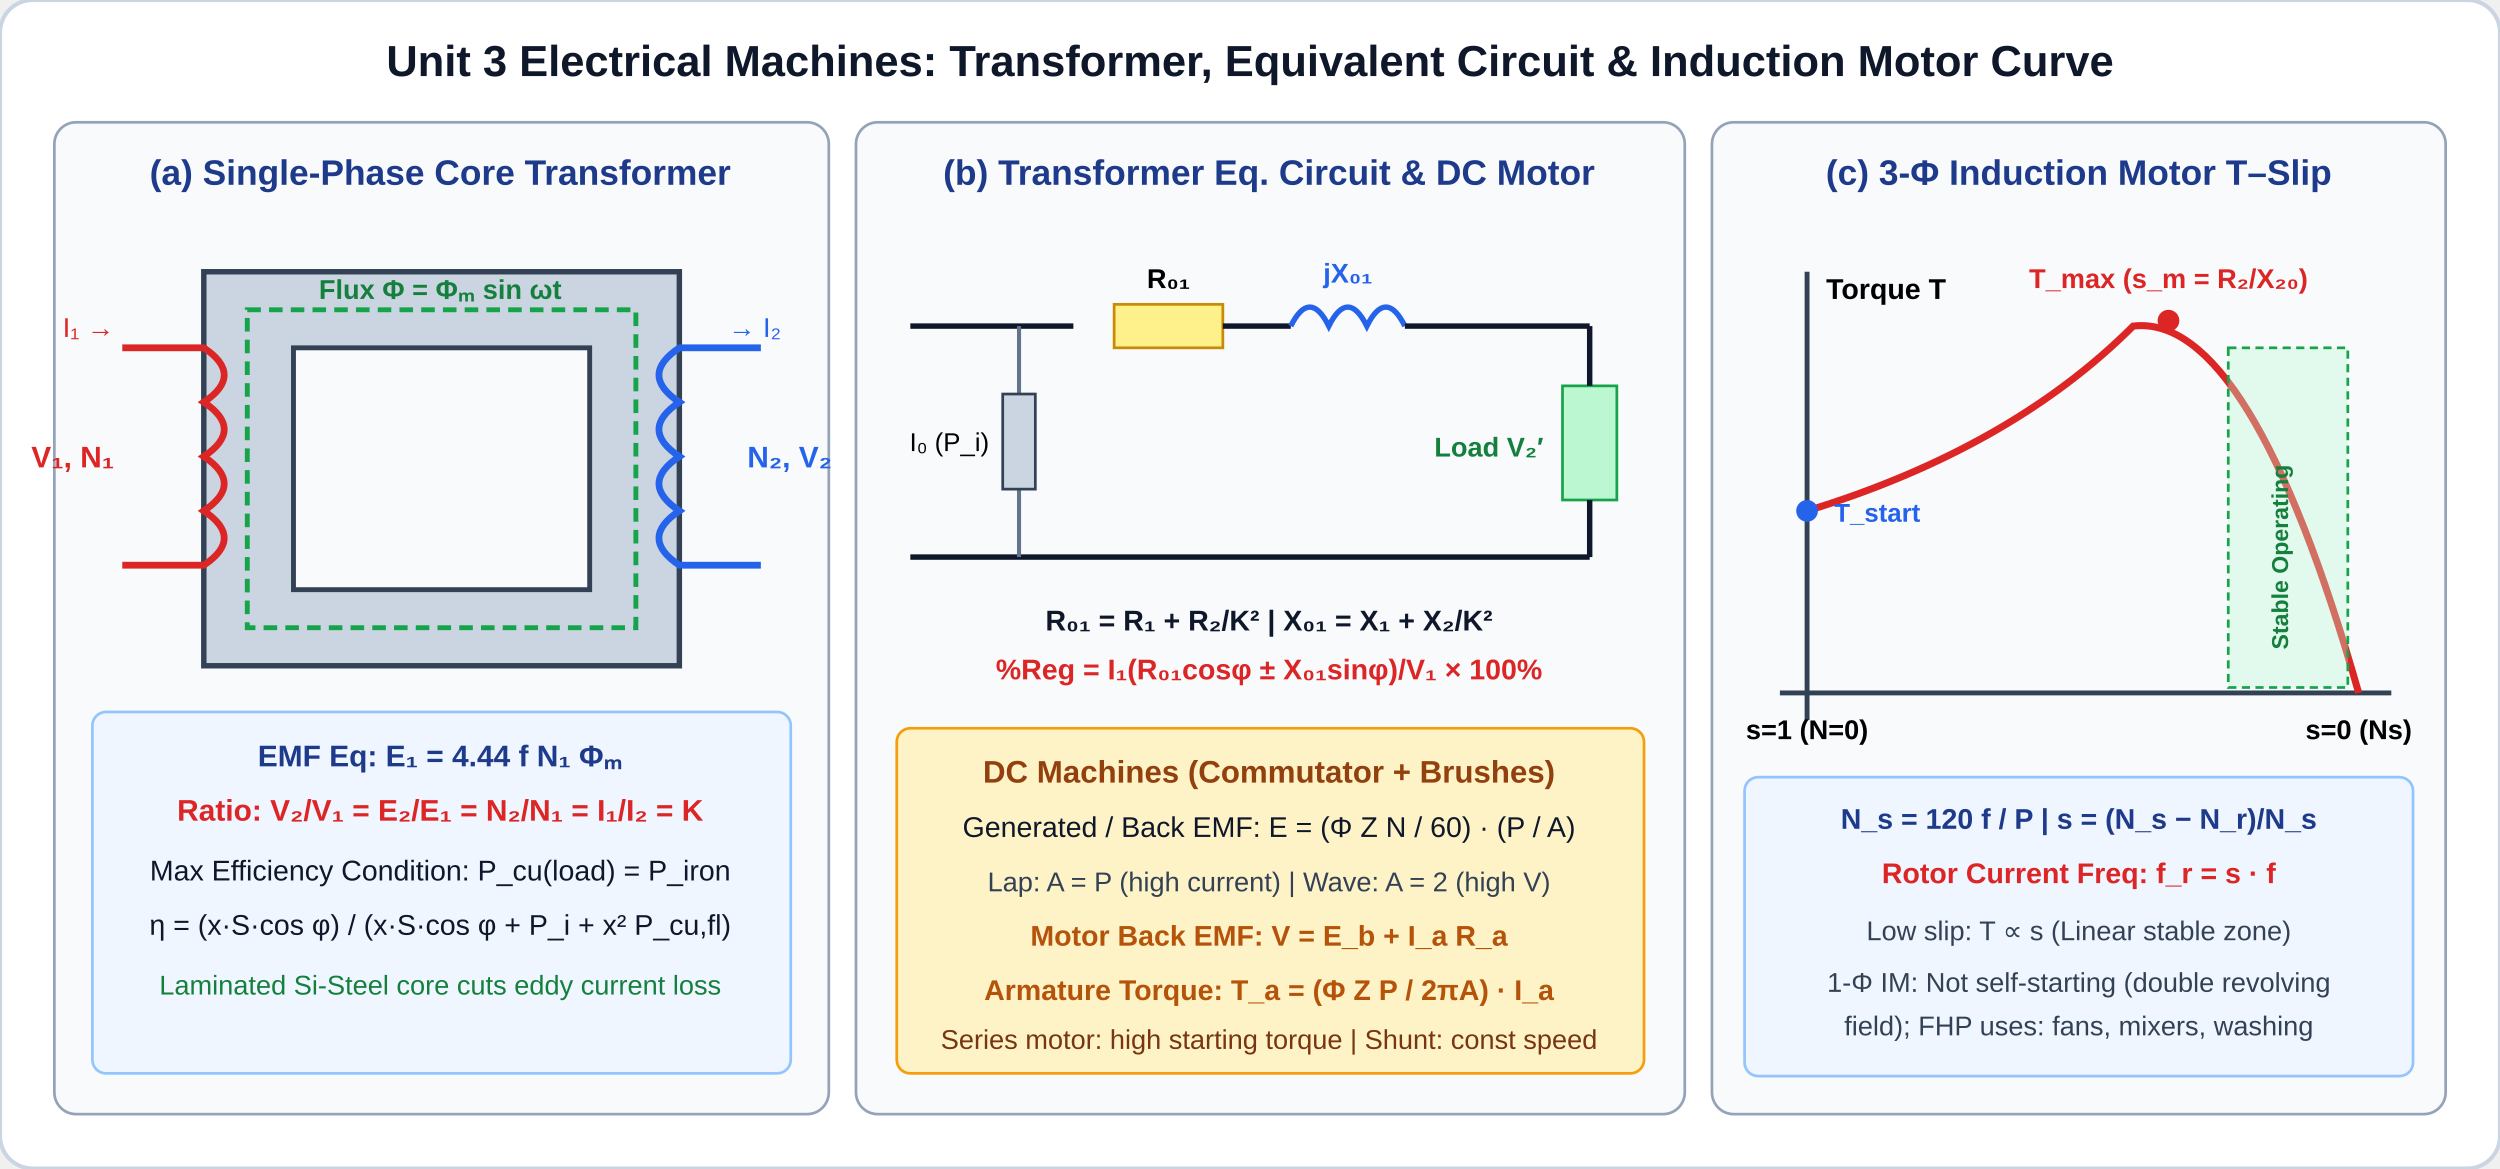
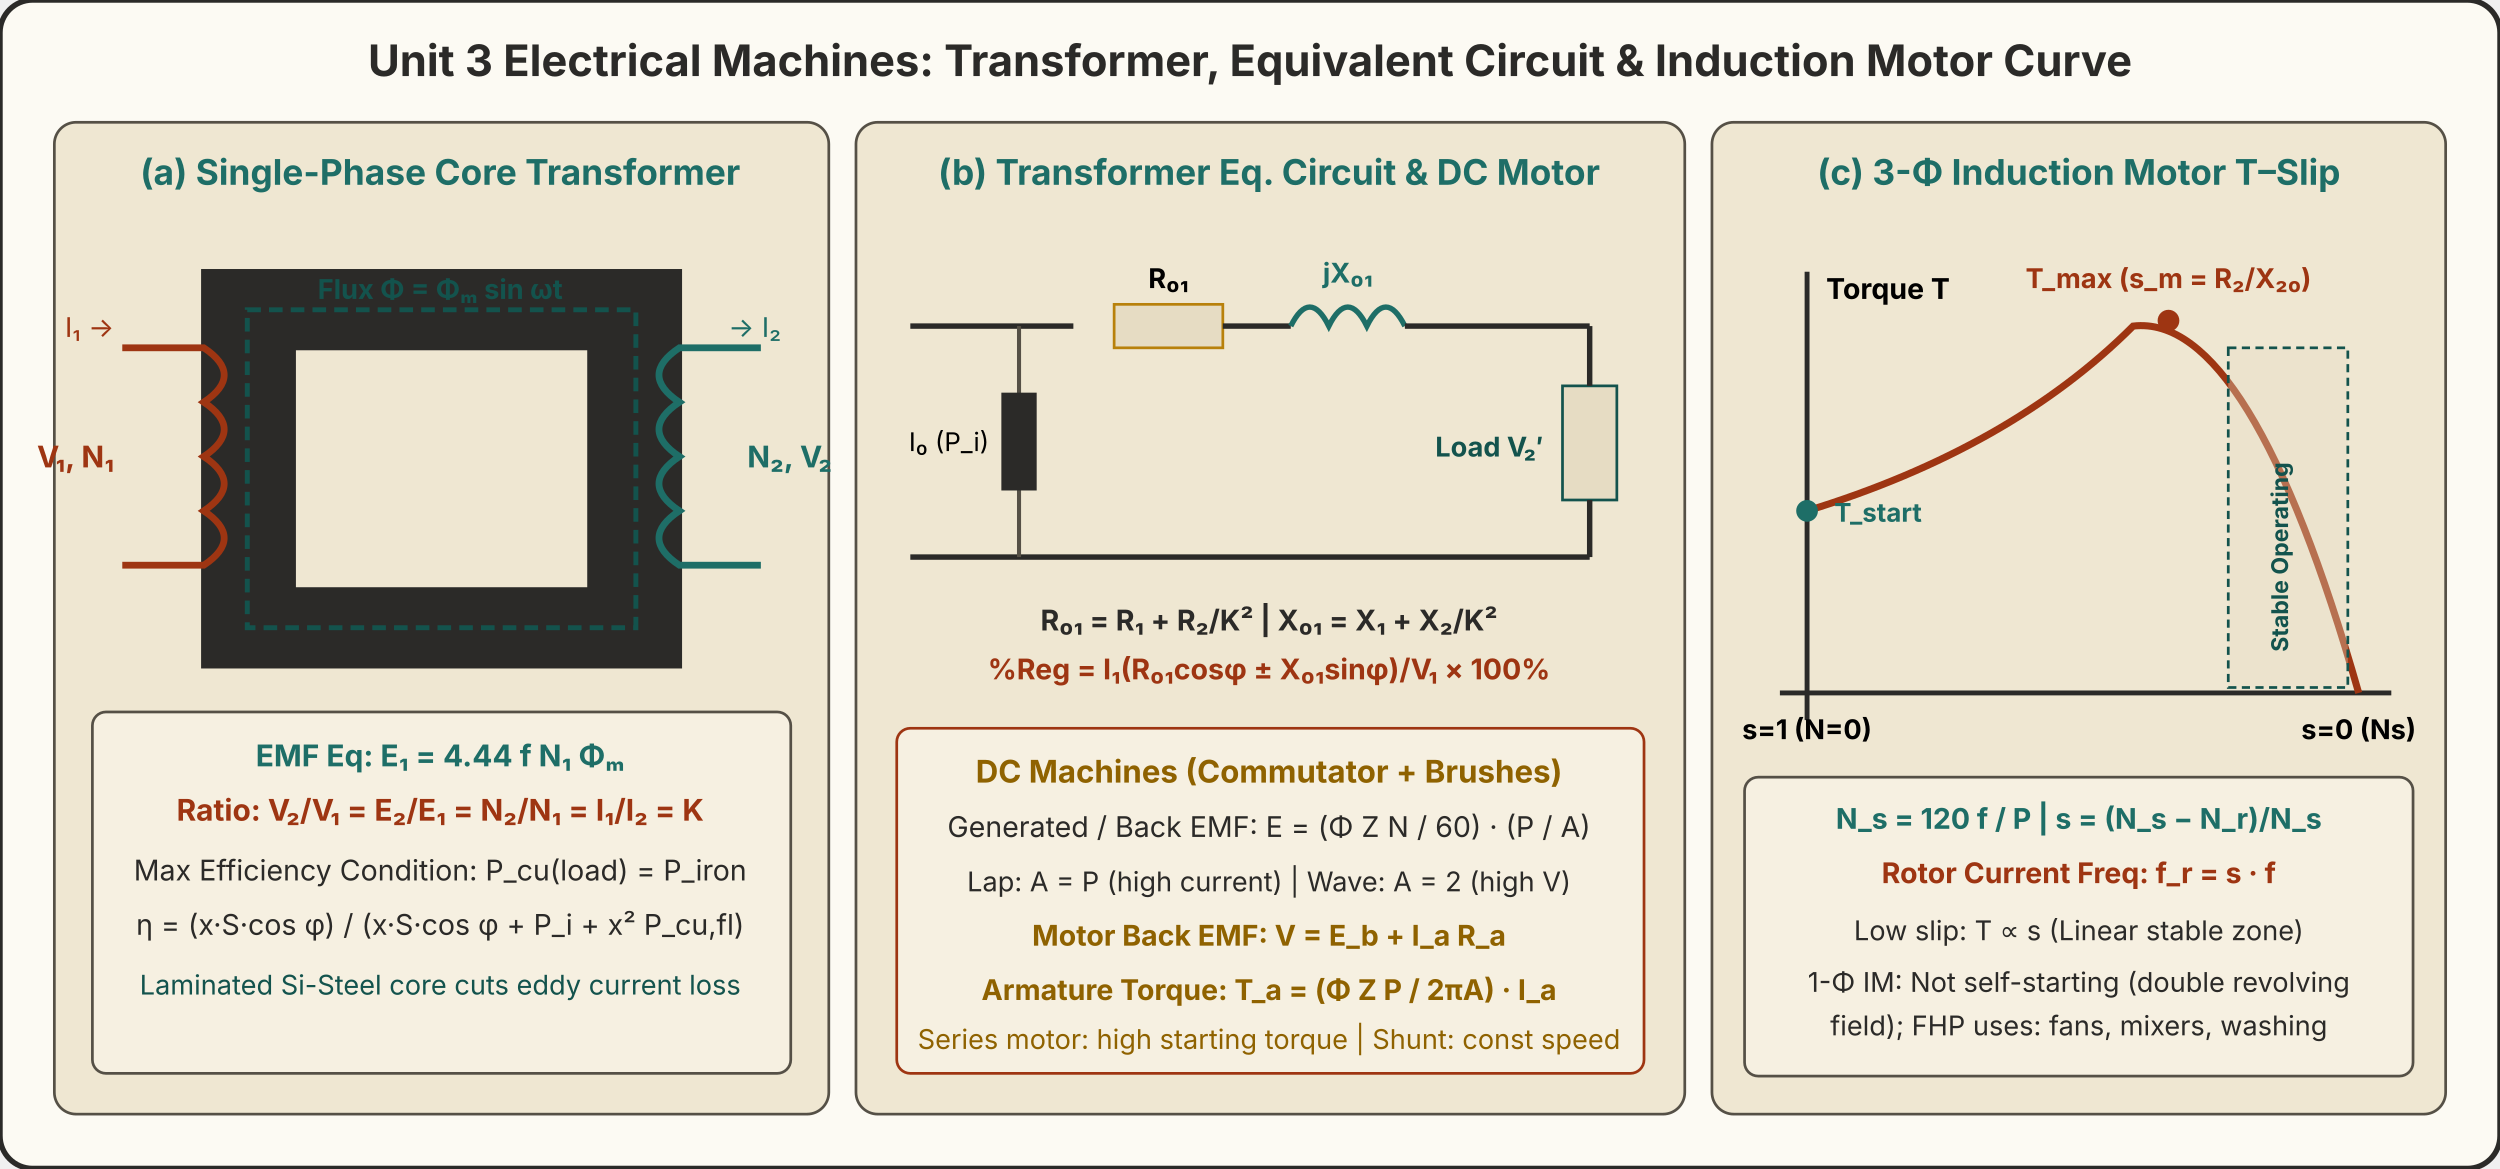
- <svg xmlns="http://www.w3.org/2000/svg" viewBox="0 0 920 430" width="920" height="430">
-   <rect width="920" height="430" rx="12" fill="#ffffff" stroke="#cbd5e1" stroke-width="1.5" />
-   <text x="460" y="28" text-anchor="middle" font-family="Arial, sans-serif" font-size="16" font-weight="bold" fill="#0f172a">Unit 3 Electrical Machines: Transformer, Equivalent Circuit &amp; Induction Motor Curve</text>
-   <rect x="20" y="45" width="285" height="365" rx="8" fill="#f8fafc" stroke="#94a3b8" />
-   <text x="162" y="68" text-anchor="middle" font-family="Arial, sans-serif" font-size="13" font-weight="bold" fill="#1e3a8a">(a) Single-Phase Core Transformer</text>
-   <rect x="75" y="100" width="175" height="145" fill="#cbd5e1" stroke="#334155" stroke-width="2" />
-   <rect x="108" y="128" width="109" height="89" fill="#f8fafc" stroke="#334155" stroke-width="1.8" />
-   <rect x="91" y="114" width="143" height="117" fill="none" stroke="#16a34a" stroke-width="1.8" stroke-dasharray="5,3" />
-   <text x="162" y="110" text-anchor="middle" font-family="Arial, sans-serif" font-size="10" font-weight="bold" fill="#15803d">Flux Φ = Φₘ sin ωt</text>
-   <path d="M 45 128 L 75 128 Q 90 138 75 148 Q 90 158 75 168 Q 90 178 75 188 Q 90 198 75 208 L 45 208" fill="none" stroke="#dc2626" stroke-width="2.5" />
-   <text x="42" y="172" text-anchor="end" font-family="Arial, sans-serif" font-size="11" font-weight="bold" fill="#dc2626">V₁, N₁</text>
-   <text x="42" y="124" text-anchor="end" font-family="Arial, sans-serif" font-size="10" fill="#dc2626">I₁ →</text>
-   <path d="M 280 128 L 250 128 Q 235 138 250 148 Q 235 158 250 168 Q 235 178 250 188 Q 235 198 250 208 L 280 208" fill="none" stroke="#2563eb" stroke-width="2.5" />
-   <text x="275" y="172" font-family="Arial, sans-serif" font-size="11" font-weight="bold" fill="#2563eb">N₂, V₂</text>
-   <text x="268" y="124" font-family="Arial, sans-serif" font-size="10" fill="#2563eb">→ I₂</text>
-   <rect x="34" y="262" width="257" height="133" rx="5" fill="#eff6ff" stroke="#93c5fd" />
-   <text x="162" y="282" text-anchor="middle" font-family="Arial, sans-serif" font-size="11" font-weight="bold" fill="#1e3a8a">EMF Eq: E₁ = 4.44 f N₁ Φₘ</text>
-   <text x="162" y="302" text-anchor="middle" font-family="Arial, sans-serif" font-size="11" font-weight="bold" fill="#dc2626">Ratio: V₂/V₁ = E₂/E₁ = N₂/N₁ = I₁/I₂ = K</text>
-   <text x="162" y="324" text-anchor="middle" font-family="Arial, sans-serif" font-size="10.5" fill="#0f172a">Max Efficiency Condition: P_cu(load) = P_iron</text>
-   <text x="162" y="344" text-anchor="middle" font-family="Arial, sans-serif" font-size="10.5" fill="#0f172a">η = (x·S·cos φ) / (x·S·cos φ + P_i + x² P_cu,fl)</text>
-   <text x="162" y="366" text-anchor="middle" font-family="Arial, sans-serif" font-size="10" fill="#15803d">Laminated Si-Steel core cuts eddy current loss</text>
-   <rect x="315" y="45" width="305" height="365" rx="8" fill="#f8fafc" stroke="#94a3b8" />
-   <text x="467" y="68" text-anchor="middle" font-family="Arial, sans-serif" font-size="13" font-weight="bold" fill="#1e3a8a">(b) Transformer Eq. Circuit &amp; DC Motor</text>
-   <line x1="335" y1="120" x2="395" y2="120" stroke="#0f172a" stroke-width="2" />
-   <line x1="335" y1="205" x2="585" y2="205" stroke="#0f172a" stroke-width="2" />
-   <line x1="375" y1="120" x2="375" y2="205" stroke="#64748b" stroke-width="1.5" />
-   <rect x="369" y="145" width="12" height="35" fill="#cbd5e1" stroke="#334155" />
-   <text x="364" y="166" text-anchor="end" font-family="Arial, sans-serif" font-size="9.5">I₀ (P_i)</text>
-   <rect x="410" y="112" width="40" height="16" fill="#fef08a" stroke="#ca8a04" />
-   <text x="430" y="106" text-anchor="middle" font-family="Arial, sans-serif" font-size="10" font-weight="bold">R₀₁</text>
-   <line x1="450" y1="120" x2="475" y2="120" stroke="#0f172a" stroke-width="2" />
-   <path d="M 475 120 Q 482 106 489 120 Q 496 106 503 120 Q 510 106 517 120" fill="none" stroke="#2563eb" stroke-width="2" />
-   <text x="496" y="104" text-anchor="middle" font-family="Arial, sans-serif" font-size="10" font-weight="bold" fill="#2563eb">jX₀₁</text>
-   <line x1="517" y1="120" x2="585" y2="120" stroke="#0f172a" stroke-width="2" />
-   <rect x="575" y="142" width="20" height="42" fill="#bbf7d0" stroke="#16a34a" />
-   <line x1="585" y1="120" x2="585" y2="142" stroke="#0f172a" stroke-width="2" />
-   <line x1="585" y1="184" x2="585" y2="205" stroke="#0f172a" stroke-width="2" />
-   <text x="568" y="168" text-anchor="end" font-family="Arial, sans-serif" font-size="10" font-weight="bold" fill="#15803d">Load V₂′</text>
-   <text x="467" y="232" text-anchor="middle" font-family="Arial, sans-serif" font-size="10.5" font-weight="bold" fill="#0f172a">R₀₁ = R₁ + R₂/K²  |  X₀₁ = X₁ + X₂/K²</text>
-   <text x="467" y="250" text-anchor="middle" font-family="Arial, sans-serif" font-size="10.5" font-weight="bold" fill="#dc2626">%Reg = I₁(R₀₁cosφ ± X₀₁sinφ)/V₁ × 100%</text>
-   <rect x="330" y="268" width="275" height="127" rx="5" fill="#fef3c7" stroke="#f59e0b" />
-   <text x="467" y="288" text-anchor="middle" font-family="Arial, sans-serif" font-size="11.5" font-weight="bold" fill="#92400e">DC Machines (Commutator + Brushes)</text>
-   <text x="467" y="308" text-anchor="middle" font-family="Arial, sans-serif" font-size="10.5" fill="#0f172a">Generated / Back EMF: E = (Φ Z N / 60) · (P / A)</text>
-   <text x="467" y="328" text-anchor="middle" font-family="Arial, sans-serif" font-size="10" fill="#334155">Lap: A = P (high current) | Wave: A = 2 (high V)</text>
-   <text x="467" y="348" text-anchor="middle" font-family="Arial, sans-serif" font-size="10.5" font-weight="bold" fill="#b45309">Motor Back EMF: V = E_b + I_a R_a</text>
-   <text x="467" y="368" text-anchor="middle" font-family="Arial, sans-serif" font-size="10.5" font-weight="bold" fill="#b45309">Armature Torque: T_a = (Φ Z P / 2πA) · I_a</text>
-   <text x="467" y="386" text-anchor="middle" font-family="Arial, sans-serif" font-size="10" fill="#78350f">Series motor: high starting torque | Shunt: const speed</text>
-   <rect x="630" y="45" width="270" height="365" rx="8" fill="#f8fafc" stroke="#94a3b8" />
-   <text x="765" y="68" text-anchor="middle" font-family="Arial, sans-serif" font-size="13" font-weight="bold" fill="#1e3a8a">(c) 3-Φ Induction Motor T–Slip</text>
-   <line x1="655" y1="255" x2="880" y2="255" stroke="#334155" stroke-width="1.8" />
-   <line x1="665" y1="265" x2="665" y2="100" stroke="#334155" stroke-width="1.8" />
-   <text x="672" y="110" font-family="Arial, sans-serif" font-size="10.5" font-weight="bold">Torque T</text>
-   <text x="665" y="272" text-anchor="middle" font-family="Arial, sans-serif" font-size="10" font-weight="bold">s=1 (N=0)</text>
-   <text x="868" y="272" text-anchor="middle" font-family="Arial, sans-serif" font-size="10" font-weight="bold">s=0 (Ns)</text>
-   <path d="M 665 188 Q 740 165 785 120 Q 828 115 868 255" fill="none" stroke="#dc2626" stroke-width="2.6" />
-   <circle cx="665" cy="188" r="4" fill="#2563eb" />
-   <text x="675" y="192" font-family="Arial, sans-serif" font-size="9.5" font-weight="bold" fill="#2563eb">T_start</text>
-   <circle cx="798" cy="118" r="4" fill="#dc2626" />
-   <text x="798" y="106" text-anchor="middle" font-family="Arial, sans-serif" font-size="10" font-weight="bold" fill="#dc2626">T_max (s_m = R₂/X₂₀)</text>
-   <rect x="820" y="128" width="44" height="125" fill="#bbf7d0" fill-opacity="0.35" stroke="#16a34a" stroke-dasharray="3,2" />
-   <text x="842" y="205" text-anchor="middle" font-family="Arial, sans-serif" font-size="8.5" font-weight="bold" fill="#15803d" transform="rotate(-90 842 205)">Stable Operating</text>
-   <rect x="642" y="286" width="246" height="110" rx="5" fill="#eff6ff" stroke="#93c5fd" />
-   <text x="765" y="305" text-anchor="middle" font-family="Arial, sans-serif" font-size="10.5" font-weight="bold" fill="#1e3a8a">N_s = 120 f / P  |  s = (N_s − N_r)/N_s</text>
-   <text x="765" y="325" text-anchor="middle" font-family="Arial, sans-serif" font-size="10.5" font-weight="bold" fill="#dc2626">Rotor Current Freq: f_r = s · f</text>
-   <text x="765" y="346" text-anchor="middle" font-family="Arial, sans-serif" font-size="10" fill="#334155">Low slip: T ∝ s (Linear stable zone)</text>
-   <text x="765" y="365" text-anchor="middle" font-family="Arial, sans-serif" font-size="10" fill="#334155">1-Φ IM: Not self-starting (double revolving</text>
-   <text x="765" y="381" text-anchor="middle" font-family="Arial, sans-serif" font-size="10" fill="#334155">field); FHP uses: fans, mixers, washing</text>
+ <svg xmlns="http://www.w3.org/2000/svg" viewBox="0 0 920 430">
+   <rect width="920" height="430" rx="12" fill="#fcfaf3" stroke="#2b2a28" stroke-width="2" />
+   <text x="460" y="28" text-anchor="middle" font-family="Inter, system-ui, sans-serif" font-size="16" font-weight="bold" fill="#2b2a28">Unit 3 Electrical Machines: Transformer, Equivalent Circuit &amp; Induction Motor Curve</text>
+   <rect x="20" y="45" width="285" height="365" rx="8" fill="#efe7d2" stroke="#555046" />
+   <text x="162" y="68" text-anchor="middle" font-family="Inter, system-ui, sans-serif" font-size="13" font-weight="bold" fill="#1e6e67">(a) Single-Phase Core Transformer</text>
+   <rect x="75" y="100" width="175" height="145" fill="#2b2a28" stroke="#2b2a28" stroke-width="2" />
+   <rect x="108" y="128" width="109" height="89" fill="#efe7d2" stroke="#2b2a28" stroke-width="1.8" />
+   <rect x="91" y="114" width="143" height="117" fill="none" stroke="#13534d" stroke-width="1.8" stroke-dasharray="5,3" />
+   <text x="162" y="110" text-anchor="middle" font-family="Inter, system-ui, sans-serif" font-size="10" font-weight="bold" fill="#13534d">Flux Φ = Φₘ sin ωt</text>
+   <path d="M 45 128 L 75 128 Q 90 138 75 148 Q 90 158 75 168 Q 90 178 75 188 Q 90 198 75 208 L 45 208" fill="none" stroke="#9e3512" stroke-width="2.5" />
+   <text x="42" y="172" text-anchor="end" font-family="Inter, system-ui, sans-serif" font-size="11" font-weight="bold" fill="#9e3512">V₁, N₁</text>
+   <text x="42" y="124" text-anchor="end" font-family="Inter, system-ui, sans-serif" font-size="10" fill="#9e3512">I₁ →</text>
+   <path d="M 280 128 L 250 128 Q 235 138 250 148 Q 235 158 250 168 Q 235 178 250 188 Q 235 198 250 208 L 280 208" fill="none" stroke="#1e6e67" stroke-width="2.5" />
+   <text x="275" y="172" font-family="Inter, system-ui, sans-serif" font-size="11" font-weight="bold" fill="#1e6e67">N₂, V₂</text>
+   <text x="268" y="124" font-family="Inter, system-ui, sans-serif" font-size="10" fill="#1e6e67">→ I₂</text>
+   <rect x="34" y="262" width="257" height="133" rx="5" fill="#f6f0e1" stroke="#555046" />
+   <text x="162" y="282" text-anchor="middle" font-family="Inter, system-ui, sans-serif" font-size="11" font-weight="bold" fill="#1e6e67">EMF Eq: E₁ = 4.44 f N₁ Φₘ</text>
+   <text x="162" y="302" text-anchor="middle" font-family="Inter, system-ui, sans-serif" font-size="11" font-weight="bold" fill="#9e3512">Ratio: V₂/V₁ = E₂/E₁ = N₂/N₁ = I₁/I₂ = K</text>
+   <text x="162" y="324" text-anchor="middle" font-family="Inter, system-ui, sans-serif" font-size="10.5" fill="#2b2a28">Max Efficiency Condition: P_cu(load) = P_iron</text>
+   <text x="162" y="344" text-anchor="middle" font-family="Inter, system-ui, sans-serif" font-size="10.5" fill="#2b2a28">η = (x·S·cos φ) / (x·S·cos φ + P_i + x² P_cu,fl)</text>
+   <text x="162" y="366" text-anchor="middle" font-family="Inter, system-ui, sans-serif" font-size="10" fill="#13534d">Laminated Si-Steel core cuts eddy current loss</text>
+   <rect x="315" y="45" width="305" height="365" rx="8" fill="#efe7d2" stroke="#555046" />
+   <text x="467" y="68" text-anchor="middle" font-family="Inter, system-ui, sans-serif" font-size="13" font-weight="bold" fill="#1e6e67">(b) Transformer Eq. Circuit &amp; DC Motor</text>
+   <line x1="335" y1="120" x2="395" y2="120" stroke="#2b2a28" stroke-width="2" />
+   <line x1="335" y1="205" x2="585" y2="205" stroke="#2b2a28" stroke-width="2" />
+   <line x1="375" y1="120" x2="375" y2="205" stroke="#555046" stroke-width="1.5" />
+   <rect x="369" y="145" width="12" height="35" fill="#2b2a28" stroke="#2b2a28" />
+   <text x="364" y="166" text-anchor="end" font-family="Inter, system-ui, sans-serif" font-size="9.5">I₀ (P_i)</text>
+   <rect x="410" y="112" width="40" height="16" fill="#e6dcc3" stroke="#b8810b" />
+   <text x="430" y="106" text-anchor="middle" font-family="Inter, system-ui, sans-serif" font-size="10" font-weight="bold">R₀₁</text>
+   <line x1="450" y1="120" x2="475" y2="120" stroke="#2b2a28" stroke-width="2" />
+   <path d="M 475 120 Q 482 106 489 120 Q 496 106 503 120 Q 510 106 517 120" fill="none" stroke="#1e6e67" stroke-width="2" />
+   <text x="496" y="104" text-anchor="middle" font-family="Inter, system-ui, sans-serif" font-size="10" font-weight="bold" fill="#1e6e67">jX₀₁</text>
+   <line x1="517" y1="120" x2="585" y2="120" stroke="#2b2a28" stroke-width="2" />
+   <rect x="575" y="142" width="20" height="42" fill="#e6dcc3" stroke="#13534d" />
+   <line x1="585" y1="120" x2="585" y2="142" stroke="#2b2a28" stroke-width="2" />
+   <line x1="585" y1="184" x2="585" y2="205" stroke="#2b2a28" stroke-width="2" />
+   <text x="568" y="168" text-anchor="end" font-family="Inter, system-ui, sans-serif" font-size="10" font-weight="bold" fill="#13534d">Load V₂′</text>
+   <text x="467" y="232" text-anchor="middle" font-family="Inter, system-ui, sans-serif" font-size="10.5" font-weight="bold" fill="#2b2a28">R₀₁ = R₁ + R₂/K²  |  X₀₁ = X₁ + X₂/K²</text>
+   <text x="467" y="250" text-anchor="middle" font-family="Inter, system-ui, sans-serif" font-size="10.5" font-weight="bold" fill="#9e3512">%Reg = I₁(R₀₁cosφ ± X₀₁sinφ)/V₁ × 100%</text>
+   <rect x="330" y="268" width="275" height="127" rx="5" fill="#f6f0e1" stroke="#9e3512" />
+   <text x="467" y="288" text-anchor="middle" font-family="Inter, system-ui, sans-serif" font-size="11.5" font-weight="bold" fill="#8f6200">DC Machines (Commutator + Brushes)</text>
+   <text x="467" y="308" text-anchor="middle" font-family="Inter, system-ui, sans-serif" font-size="10.5" fill="#2b2a28">Generated / Back EMF: E = (Φ Z N / 60) · (P / A)</text>
+   <text x="467" y="328" text-anchor="middle" font-family="Inter, system-ui, sans-serif" font-size="10" fill="#2b2a28">Lap: A = P (high current) | Wave: A = 2 (high V)</text>
+   <text x="467" y="348" text-anchor="middle" font-family="Inter, system-ui, sans-serif" font-size="10.5" font-weight="bold" fill="#8f6200">Motor Back EMF: V = E_b + I_a R_a</text>
+   <text x="467" y="368" text-anchor="middle" font-family="Inter, system-ui, sans-serif" font-size="10.5" font-weight="bold" fill="#8f6200">Armature Torque: T_a = (Φ Z P / 2πA) · I_a</text>
+   <text x="467" y="386" text-anchor="middle" font-family="Inter, system-ui, sans-serif" font-size="10" fill="#8f6200">Series motor: high starting torque | Shunt: const speed</text>
+   <rect x="630" y="45" width="270" height="365" rx="8" fill="#efe7d2" stroke="#555046" />
+   <text x="765" y="68" text-anchor="middle" font-family="Inter, system-ui, sans-serif" font-size="13" font-weight="bold" fill="#1e6e67">(c) 3-Φ Induction Motor T–Slip</text>
+   <line x1="655" y1="255" x2="880" y2="255" stroke="#2b2a28" stroke-width="1.8" />
+   <line x1="665" y1="265" x2="665" y2="100" stroke="#2b2a28" stroke-width="1.8" />
+   <text x="672" y="110" font-family="Inter, system-ui, sans-serif" font-size="10.5" font-weight="bold">Torque T</text>
+   <text x="665" y="272" text-anchor="middle" font-family="Inter, system-ui, sans-serif" font-size="10" font-weight="bold">s=1 (N=0)</text>
+   <text x="868" y="272" text-anchor="middle" font-family="Inter, system-ui, sans-serif" font-size="10" font-weight="bold">s=0 (Ns)</text>
+   <path d="M 665 188 Q 740 165 785 120 Q 828 115 868 255" fill="none" stroke="#9e3512" stroke-width="2.6" />
+   <circle cx="665" cy="188" r="4" fill="#1e6e67" />
+   <text x="675" y="192" font-family="Inter, system-ui, sans-serif" font-size="9.5" font-weight="bold" fill="#1e6e67">T_start</text>
+   <circle cx="798" cy="118" r="4" fill="#9e3512" />
+   <text x="798" y="106" text-anchor="middle" font-family="Inter, system-ui, sans-serif" font-size="10" font-weight="bold" fill="#9e3512">T_max (s_m = R₂/X₂₀)</text>
+   <rect x="820" y="128" width="44" height="125" fill="#e6dcc3" fill-opacity="0.35" stroke="#13534d" stroke-dasharray="3,2" />
+   <text x="842" y="205" text-anchor="middle" font-family="Inter, system-ui, sans-serif" font-size="8.5" font-weight="bold" fill="#13534d" transform="rotate(-90 842 205)">Stable Operating</text>
+   <rect x="642" y="286" width="246" height="110" rx="5" fill="#f6f0e1" stroke="#555046" />
+   <text x="765" y="305" text-anchor="middle" font-family="Inter, system-ui, sans-serif" font-size="10.5" font-weight="bold" fill="#1e6e67">N_s = 120 f / P  |  s = (N_s − N_r)/N_s</text>
+   <text x="765" y="325" text-anchor="middle" font-family="Inter, system-ui, sans-serif" font-size="10.5" font-weight="bold" fill="#9e3512">Rotor Current Freq: f_r = s · f</text>
+   <text x="765" y="346" text-anchor="middle" font-family="Inter, system-ui, sans-serif" font-size="10" fill="#2b2a28">Low slip: T ∝ s (Linear stable zone)</text>
+   <text x="765" y="365" text-anchor="middle" font-family="Inter, system-ui, sans-serif" font-size="10" fill="#2b2a28">1-Φ IM: Not self-starting (double revolving</text>
+   <text x="765" y="381" text-anchor="middle" font-family="Inter, system-ui, sans-serif" font-size="10" fill="#2b2a28">field); FHP uses: fans, mixers, washing</text>
</svg>
